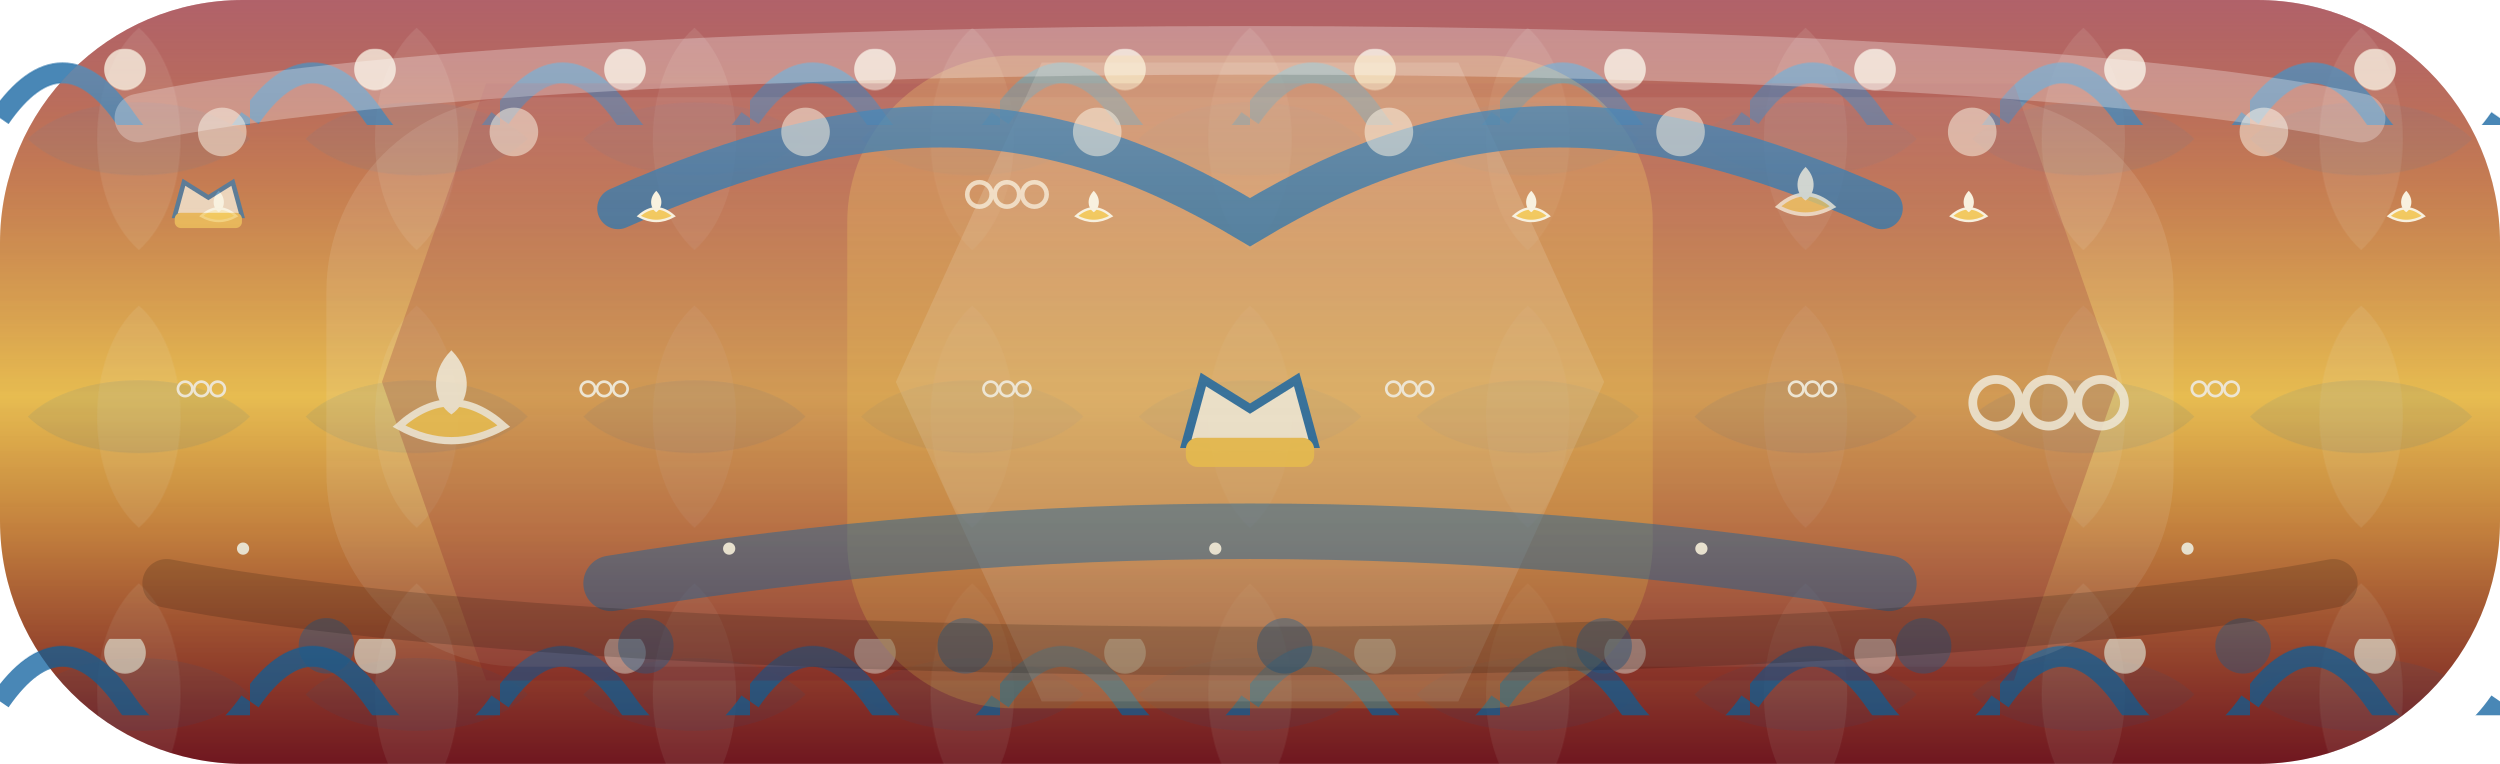
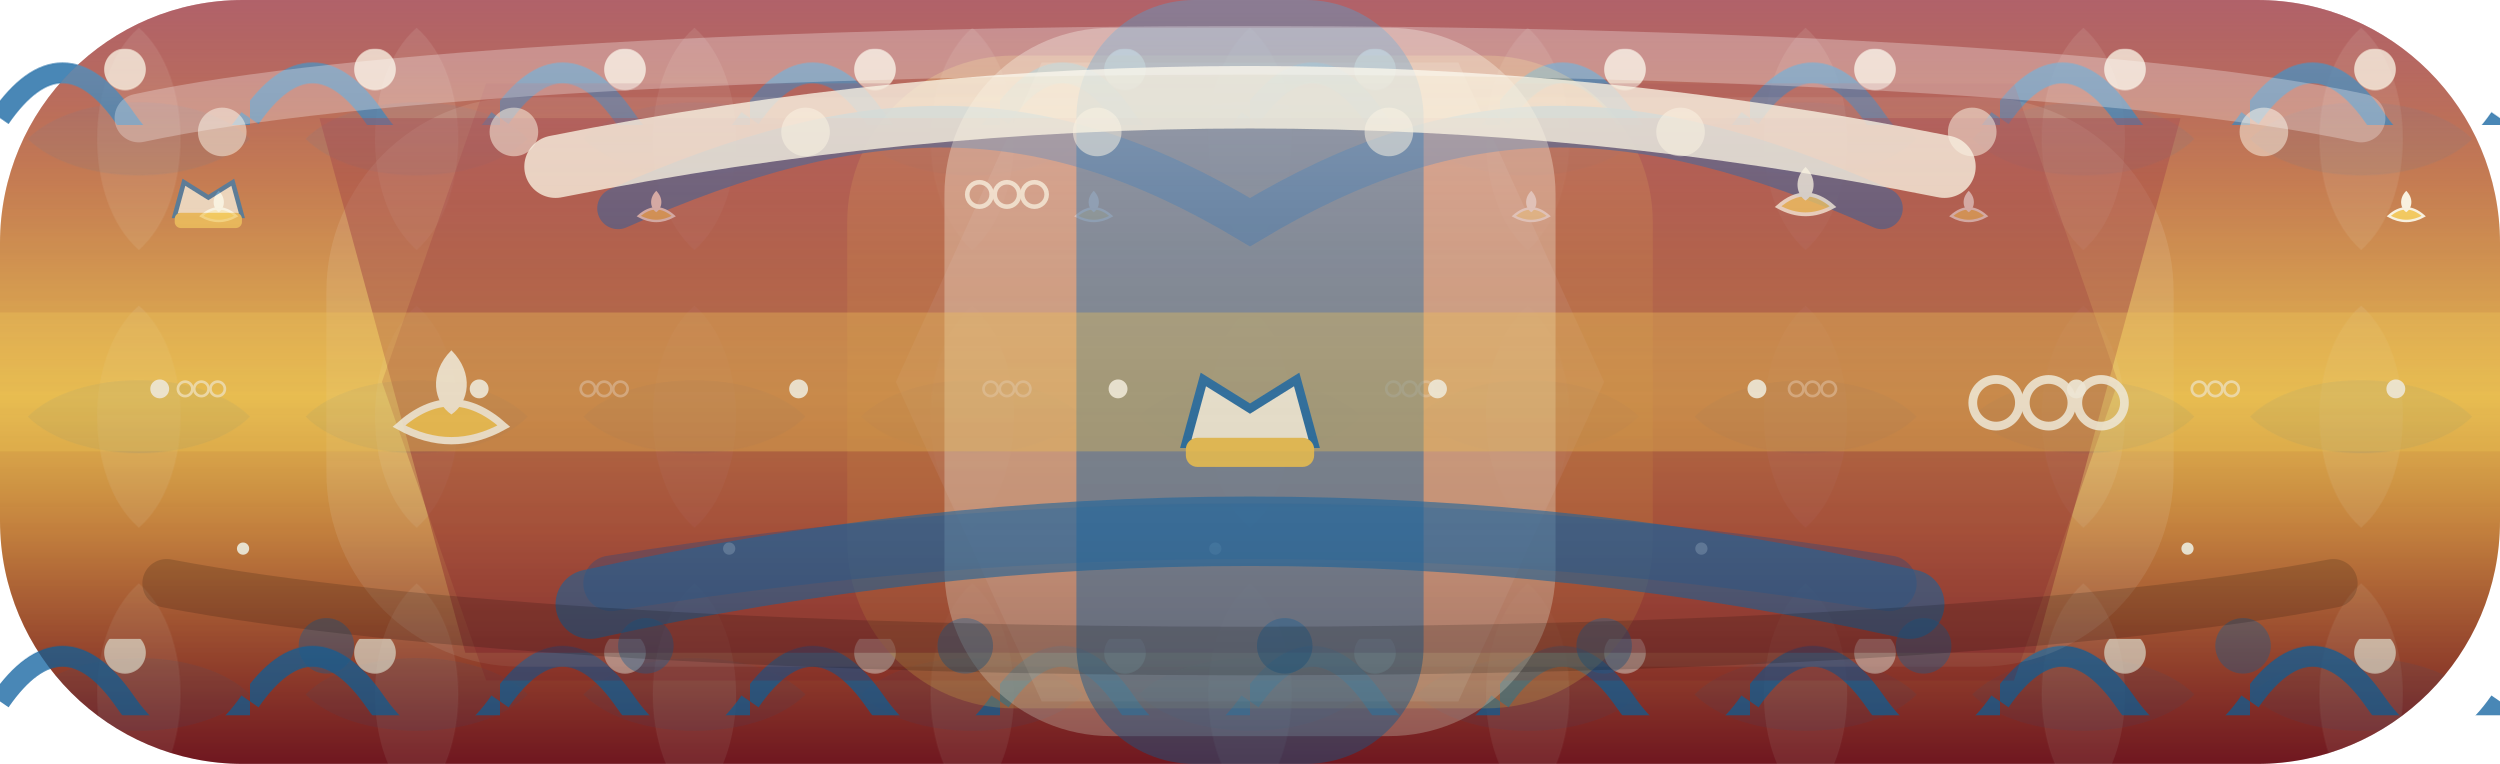
<svg xmlns="http://www.w3.org/2000/svg" width="720" height="220" viewBox="0 0 720 220">
  <defs>
    <linearGradient id="bg" x1="0" y1="0" x2="0" y2="1">
      <stop offset="0%" stop-color="#8f1e29" />
      <stop offset="52%" stop-color="#f3c44f" />
      <stop offset="100%" stop-color="#8f1e29" />
    </linearGradient>
    <linearGradient id="satin" x1="0" y1="0" x2="0" y2="1">
      <stop offset="0%" stop-color="rgba(255,255,255,0.30)" />
      <stop offset="24%" stop-color="rgba(255,255,255,0.12)" />
      <stop offset="70%" stop-color="rgba(0,0,0,0.06)" />
      <stop offset="100%" stop-color="rgba(0,0,0,0.22)" />
    </linearGradient>
    <pattern id="brocade-diwali3" width="80" height="80" patternUnits="userSpaceOnUse">
      <path d="M 40 8 C 56 22, 56 58, 40 72 C 24 58, 24 22, 40 8 Z" fill="#f9f1dd" opacity="0.10" />
      <path d="M 8 40 C 22 26, 58 26, 72 40 C 58 54, 22 54, 8 40 Z" fill="#1f6ba5" opacity="0.10" />
    </pattern>
    <pattern id="trim-diwali3" width="72" height="42" patternUnits="userSpaceOnUse">
      <path d="M 0 34 Q 18 8 36 34 T 72 34" stroke="#1f6ba5" stroke-width="6" fill="none" opacity="0.9" />
      <circle cx="36" cy="20" r="6" fill="#f9f1dd" opacity="0.84" />
    </pattern>
  </defs>
  <rect width="720" height="220" rx="70" fill="url(#bg)" />
  <rect x="0" y="0" width="720" height="220" rx="70" fill="url(#brocade-diwali3)" />
  <rect x="0" y="14" width="720" height="22" fill="url(#trim-diwali3)" opacity="0.90" />
  <rect x="0" y="184" width="720" height="22" fill="url(#trim-diwali3)" opacity="0.90" />
  <rect x="94" y="28" width="532" height="164" rx="56" fill="#f9f1dd" opacity="0.12" />
  <path d="M 140 24 L 580 24 L 610 110 L 580 196 L 140 196 L 110 110 Z" fill="#8f1e29" opacity="0.24" />
  <rect x="244" y="16" width="232" height="188" rx="48" fill="#f3c44f" opacity="0.28" />
  <path d="M 300 18 L 420 18 L 462 110 L 420 202 L 300 202 L 258 110 Z" fill="#f9f1dd" opacity="0.16" />
  <path d="M 178 60 C 250 28, 300 28, 360 64 C 420 28, 470 28, 542 60" stroke="#1f6ba5" stroke-width="12" fill="none" stroke-linecap="round" opacity="0.78" />
  <path d="M 176 168 Q 360 138 544 168" stroke="#1f6ba5" stroke-width="16" fill="none" stroke-linecap="round" opacity="0.48" />
  <g transform="translate(63 60)">
    <path d="M -5.04 2.24 Q 0 -2.24 5.04 2.24 Q 0 5.04 -5.04 2.24 Z" fill="#f3c44f" stroke="#f9f1dd" stroke-width="0.7" />
    <path d="M 0 -5.04 C 2.24 -2.8, 1.68 0, 0 1.12 C -1.68 0, -2.24 -2.8, 0 -5.04 Z" fill="#f9f1dd" />
  </g>
  <g transform="translate(189 60)">
    <path d="M -5.04 2.24 Q 0 -2.24 5.04 2.24 Q 0 5.04 -5.04 2.24 Z" fill="#f3c44f" stroke="#f9f1dd" stroke-width="0.7" />
    <path d="M 0 -5.04 C 2.24 -2.8, 1.68 0, 0 1.12 C -1.68 0, -2.24 -2.8, 0 -5.04 Z" fill="#f9f1dd" />
  </g>
  <g transform="translate(315 60)">
    <path d="M -5.04 2.24 Q 0 -2.24 5.04 2.24 Q 0 5.04 -5.04 2.24 Z" fill="#f3c44f" stroke="#f9f1dd" stroke-width="0.7" />
    <path d="M 0 -5.04 C 2.24 -2.8, 1.68 0, 0 1.12 C -1.68 0, -2.24 -2.8, 0 -5.04 Z" fill="#f9f1dd" />
  </g>
  <g transform="translate(441 60)">
    <path d="M -5.04 2.24 Q 0 -2.24 5.04 2.24 Q 0 5.04 -5.04 2.24 Z" fill="#f3c44f" stroke="#f9f1dd" stroke-width="0.7" />
    <path d="M 0 -5.04 C 2.24 -2.8, 1.68 0, 0 1.12 C -1.68 0, -2.24 -2.8, 0 -5.04 Z" fill="#f9f1dd" />
  </g>
  <g transform="translate(567 60)">
    <path d="M -5.04 2.24 Q 0 -2.24 5.04 2.24 Q 0 5.04 -5.04 2.24 Z" fill="#f3c44f" stroke="#f9f1dd" stroke-width="0.7" />
    <path d="M 0 -5.04 C 2.24 -2.8, 1.68 0, 0 1.12 C -1.68 0, -2.24 -2.8, 0 -5.04 Z" fill="#f9f1dd" />
  </g>
  <g transform="translate(693 60)">
    <path d="M -5.04 2.24 Q 0 -2.24 5.04 2.24 Q 0 5.04 -5.04 2.24 Z" fill="#f3c44f" stroke="#f9f1dd" stroke-width="0.7" />
    <path d="M 0 -5.04 C 2.24 -2.8, 1.68 0, 0 1.12 C -1.68 0, -2.24 -2.8, 0 -5.04 Z" fill="#f9f1dd" />
  </g>
  <g transform="translate(58 112)">
    <circle cx="-4.68" cy="0" r="2.08" fill="none" stroke="#f9f1dd" stroke-width="0.78" />
    <circle cx="0" cy="0" r="2.08" fill="none" stroke="#f9f1dd" stroke-width="0.78" />
    <circle cx="4.68" cy="0" r="2.08" fill="none" stroke="#f9f1dd" stroke-width="0.78" />
  </g>
  <g transform="translate(174 112)">
    <circle cx="-4.68" cy="0" r="2.08" fill="none" stroke="#f9f1dd" stroke-width="0.78" />
    <circle cx="0" cy="0" r="2.08" fill="none" stroke="#f9f1dd" stroke-width="0.78" />
    <circle cx="4.68" cy="0" r="2.08" fill="none" stroke="#f9f1dd" stroke-width="0.78" />
  </g>
  <g transform="translate(290 112)">
    <circle cx="-4.68" cy="0" r="2.08" fill="none" stroke="#f9f1dd" stroke-width="0.78" />
    <circle cx="0" cy="0" r="2.08" fill="none" stroke="#f9f1dd" stroke-width="0.78" />
    <circle cx="4.68" cy="0" r="2.08" fill="none" stroke="#f9f1dd" stroke-width="0.78" />
  </g>
  <g transform="translate(406 112)">
    <circle cx="-4.68" cy="0" r="2.08" fill="none" stroke="#f9f1dd" stroke-width="0.78" />
    <circle cx="0" cy="0" r="2.08" fill="none" stroke="#f9f1dd" stroke-width="0.78" />
    <circle cx="4.68" cy="0" r="2.08" fill="none" stroke="#f9f1dd" stroke-width="0.78" />
  </g>
  <g transform="translate(522 112)">
    <circle cx="-4.68" cy="0" r="2.08" fill="none" stroke="#f9f1dd" stroke-width="0.78" />
    <circle cx="0" cy="0" r="2.08" fill="none" stroke="#f9f1dd" stroke-width="0.78" />
    <circle cx="4.68" cy="0" r="2.08" fill="none" stroke="#f9f1dd" stroke-width="0.78" />
  </g>
  <g transform="translate(638 112)">
    <circle cx="-4.68" cy="0" r="2.08" fill="none" stroke="#f9f1dd" stroke-width="0.78" />
    <circle cx="0" cy="0" r="2.08" fill="none" stroke="#f9f1dd" stroke-width="0.78" />
    <circle cx="4.68" cy="0" r="2.08" fill="none" stroke="#f9f1dd" stroke-width="0.78" />
  </g>
  <circle cx="70" cy="158" r="1.76" fill="#f9f1dd" />
  <circle cx="210" cy="158" r="1.76" fill="#f9f1dd" />
  <circle cx="350" cy="158" r="1.76" fill="#f9f1dd" />
  <circle cx="490" cy="158" r="1.76" fill="#f9f1dd" />
  <circle cx="630" cy="158" r="1.76" fill="#f9f1dd" />
+   <path d="M 92 34 L 628 34 L 586 188 L 134 188 Z" fill="#8f1e29" opacity="0.38" />
+   <rect x="272" y="8" width="176" height="204" rx="48" fill="#f9f1dd" opacity="0.34" />
+   <rect x="310" y="0" width="100" height="220" rx="34" fill="#1f6ba5" opacity="0.48" />
+   <path d="M 160 48 Q 360 8 560 48" stroke="#f9f1dd" stroke-width="18" stroke-linecap="round" fill="none" opacity="0.78" />
+   <path d="M 170 174 Q 360 132 550 174" stroke="#1f6ba5" stroke-width="20" stroke-linecap="round" fill="none" opacity="0.60" />
+   <rect x="0" y="90" width="720" height="40" fill="#f3c44f" opacity="0.36" />
+   <g opacity="0.92">
+     <circle cx="46" cy="112" r="2.72" fill="#f9f1dd" />
+     <circle cx="138" cy="112" r="2.72" fill="#f9f1dd" />
+     <circle cx="230" cy="112" r="2.72" fill="#f9f1dd" />
+     <circle cx="322" cy="112" r="2.72" fill="#f9f1dd" />
+     <circle cx="414" cy="112" r="2.72" fill="#f9f1dd" />
+     <circle cx="506" cy="112" r="2.72" fill="#f9f1dd" />
+     <circle cx="598" cy="112" r="2.72" fill="#f9f1dd" />
+     <circle cx="690" cy="112" r="2.72" fill="#f9f1dd" />
+   </g>
  <g opacity="0.74">
    <g transform="translate(60 56)">
      <path d="M -9.68 6.16 L -7.04 -3.52 L 0 0.88 L 7.04 -3.52 L 9.68 6.16 Z" fill="#f9f1dd" stroke="#1f6ba5" stroke-width="1.32" />
      <rect x="-9.68" y="5.28" width="19.36" height="4.4" rx="1.76" fill="#f3c44f" />
    </g>
    <g transform="translate(290 56)">
      <circle cx="-7.92" cy="0" r="3.52" fill="none" stroke="#f9f1dd" stroke-width="1.32" />
      <circle cx="0" cy="0" r="3.52" fill="none" stroke="#f9f1dd" stroke-width="1.32" />
      <circle cx="7.92" cy="0" r="3.52" fill="none" stroke="#f9f1dd" stroke-width="1.32" />
    </g>
    <g transform="translate(520 56)">
      <path d="M -7.92 3.52 Q 0 -3.52 7.92 3.52 Q 0 7.92 -7.92 3.52 Z" fill="#f3c44f" stroke="#f9f1dd" stroke-width="1.1" />
      <path d="M 0 -7.92 C 3.52 -4.4, 2.64 0, 0 1.76 C -2.64 0, -3.52 -4.4, 0 -7.92 Z" fill="#f9f1dd" />
    </g>
  </g>
  <g opacity="0.88">
    <g transform="translate(130 116)">
      <path d="M -15.12 6.72 Q 0 -6.72 15.12 6.72 Q 0 15.12 -15.12 6.72 Z" fill="#f3c44f" stroke="#f9f1dd" stroke-width="2.1" />
      <path d="M 0 -15.12 C 6.72 -8.4, 5.04 0, 0 3.36 C -5.04 0, -6.72 -8.4, 0 -15.12 Z" fill="#f9f1dd" />
    </g>
    <g transform="translate(360 116)">
      <path d="M -18.48 11.76 L -13.44 -6.72 L 0 1.68 L 13.44 -6.72 L 18.48 11.76 Z" fill="#f9f1dd" stroke="#1f6ba5" stroke-width="2.52" />
      <rect x="-18.48" y="10.08" width="36.96" height="8.4" rx="3.36" fill="#f3c44f" />
    </g>
    <g transform="translate(590 116)">
      <circle cx="-15.12" cy="0" r="6.72" fill="none" stroke="#f9f1dd" stroke-width="2.52" />
      <circle cx="0" cy="0" r="6.72" fill="none" stroke="#f9f1dd" stroke-width="2.52" />
      <circle cx="15.12" cy="0" r="6.72" fill="none" stroke="#f9f1dd" stroke-width="2.52" />
    </g>
  </g>
  <g opacity="0.74">
    <circle cx="64" cy="38" r="7" fill="#f9f1dd" opacity="0.7" />
    <circle cx="148" cy="38" r="7" fill="#f9f1dd" opacity="0.7" />
    <circle cx="232" cy="38" r="7" fill="#f9f1dd" opacity="0.7" />
    <circle cx="316" cy="38" r="7" fill="#f9f1dd" opacity="0.7" />
    <circle cx="400" cy="38" r="7" fill="#f9f1dd" opacity="0.7" />
    <circle cx="484" cy="38" r="7" fill="#f9f1dd" opacity="0.7" />
    <circle cx="568" cy="38" r="7" fill="#f9f1dd" opacity="0.7" />
    <circle cx="652" cy="38" r="7" fill="#f9f1dd" opacity="0.7" />
  </g>
  <g opacity="0.64">
    <circle cx="94" cy="186" r="8" fill="#1f6ba5" opacity="0.62" />
    <circle cx="186" cy="186" r="8" fill="#1f6ba5" opacity="0.62" />
    <circle cx="278" cy="186" r="8" fill="#1f6ba5" opacity="0.62" />
    <circle cx="370" cy="186" r="8" fill="#1f6ba5" opacity="0.62" />
    <circle cx="462" cy="186" r="8" fill="#1f6ba5" opacity="0.62" />
    <circle cx="554" cy="186" r="8" fill="#1f6ba5" opacity="0.62" />
    <circle cx="646" cy="186" r="8" fill="#1f6ba5" opacity="0.62" />
  </g>
  <rect x="0" y="0" width="720" height="220" rx="70" fill="url(#satin)" />
  <path d="M 40 34 C 160 8, 560 8, 680 34" stroke="rgba(255,255,255,0.28)" stroke-width="14" stroke-linecap="round" fill="none" />
  <path d="M 48 168 C 184 194, 536 194, 672 168" stroke="rgba(0,0,0,0.16)" stroke-width="14" stroke-linecap="round" fill="none" />
</svg>
